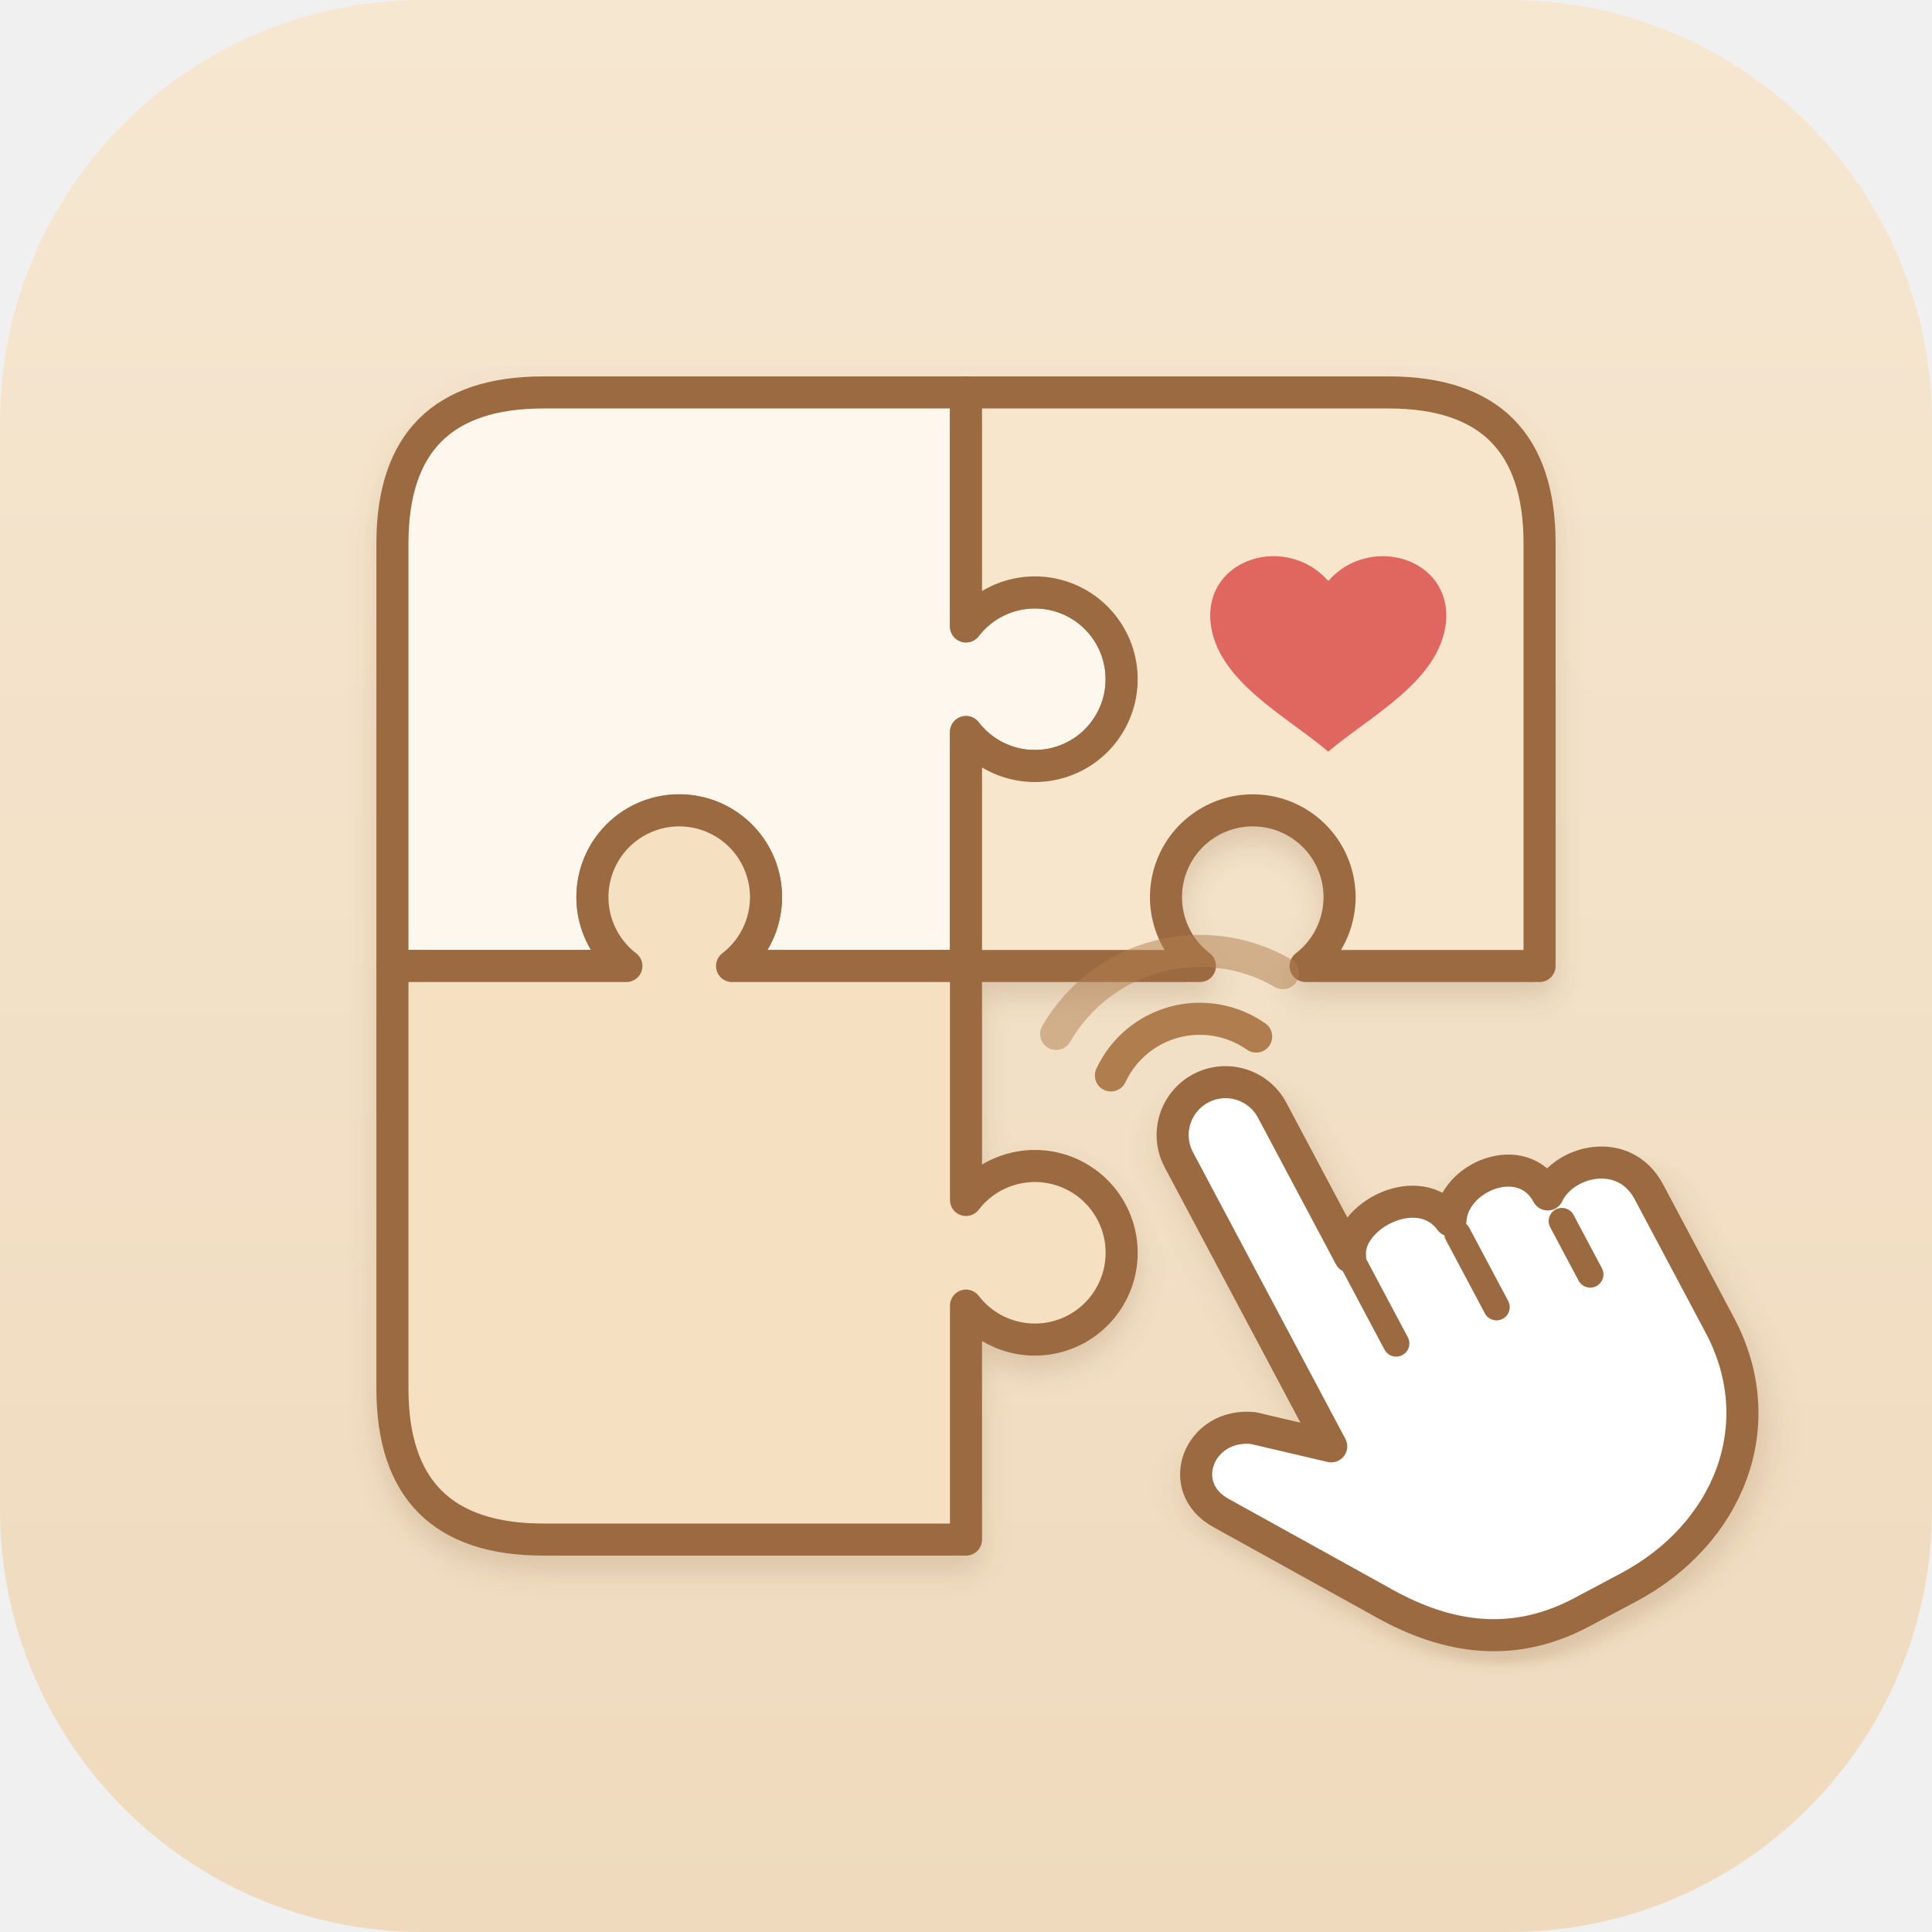
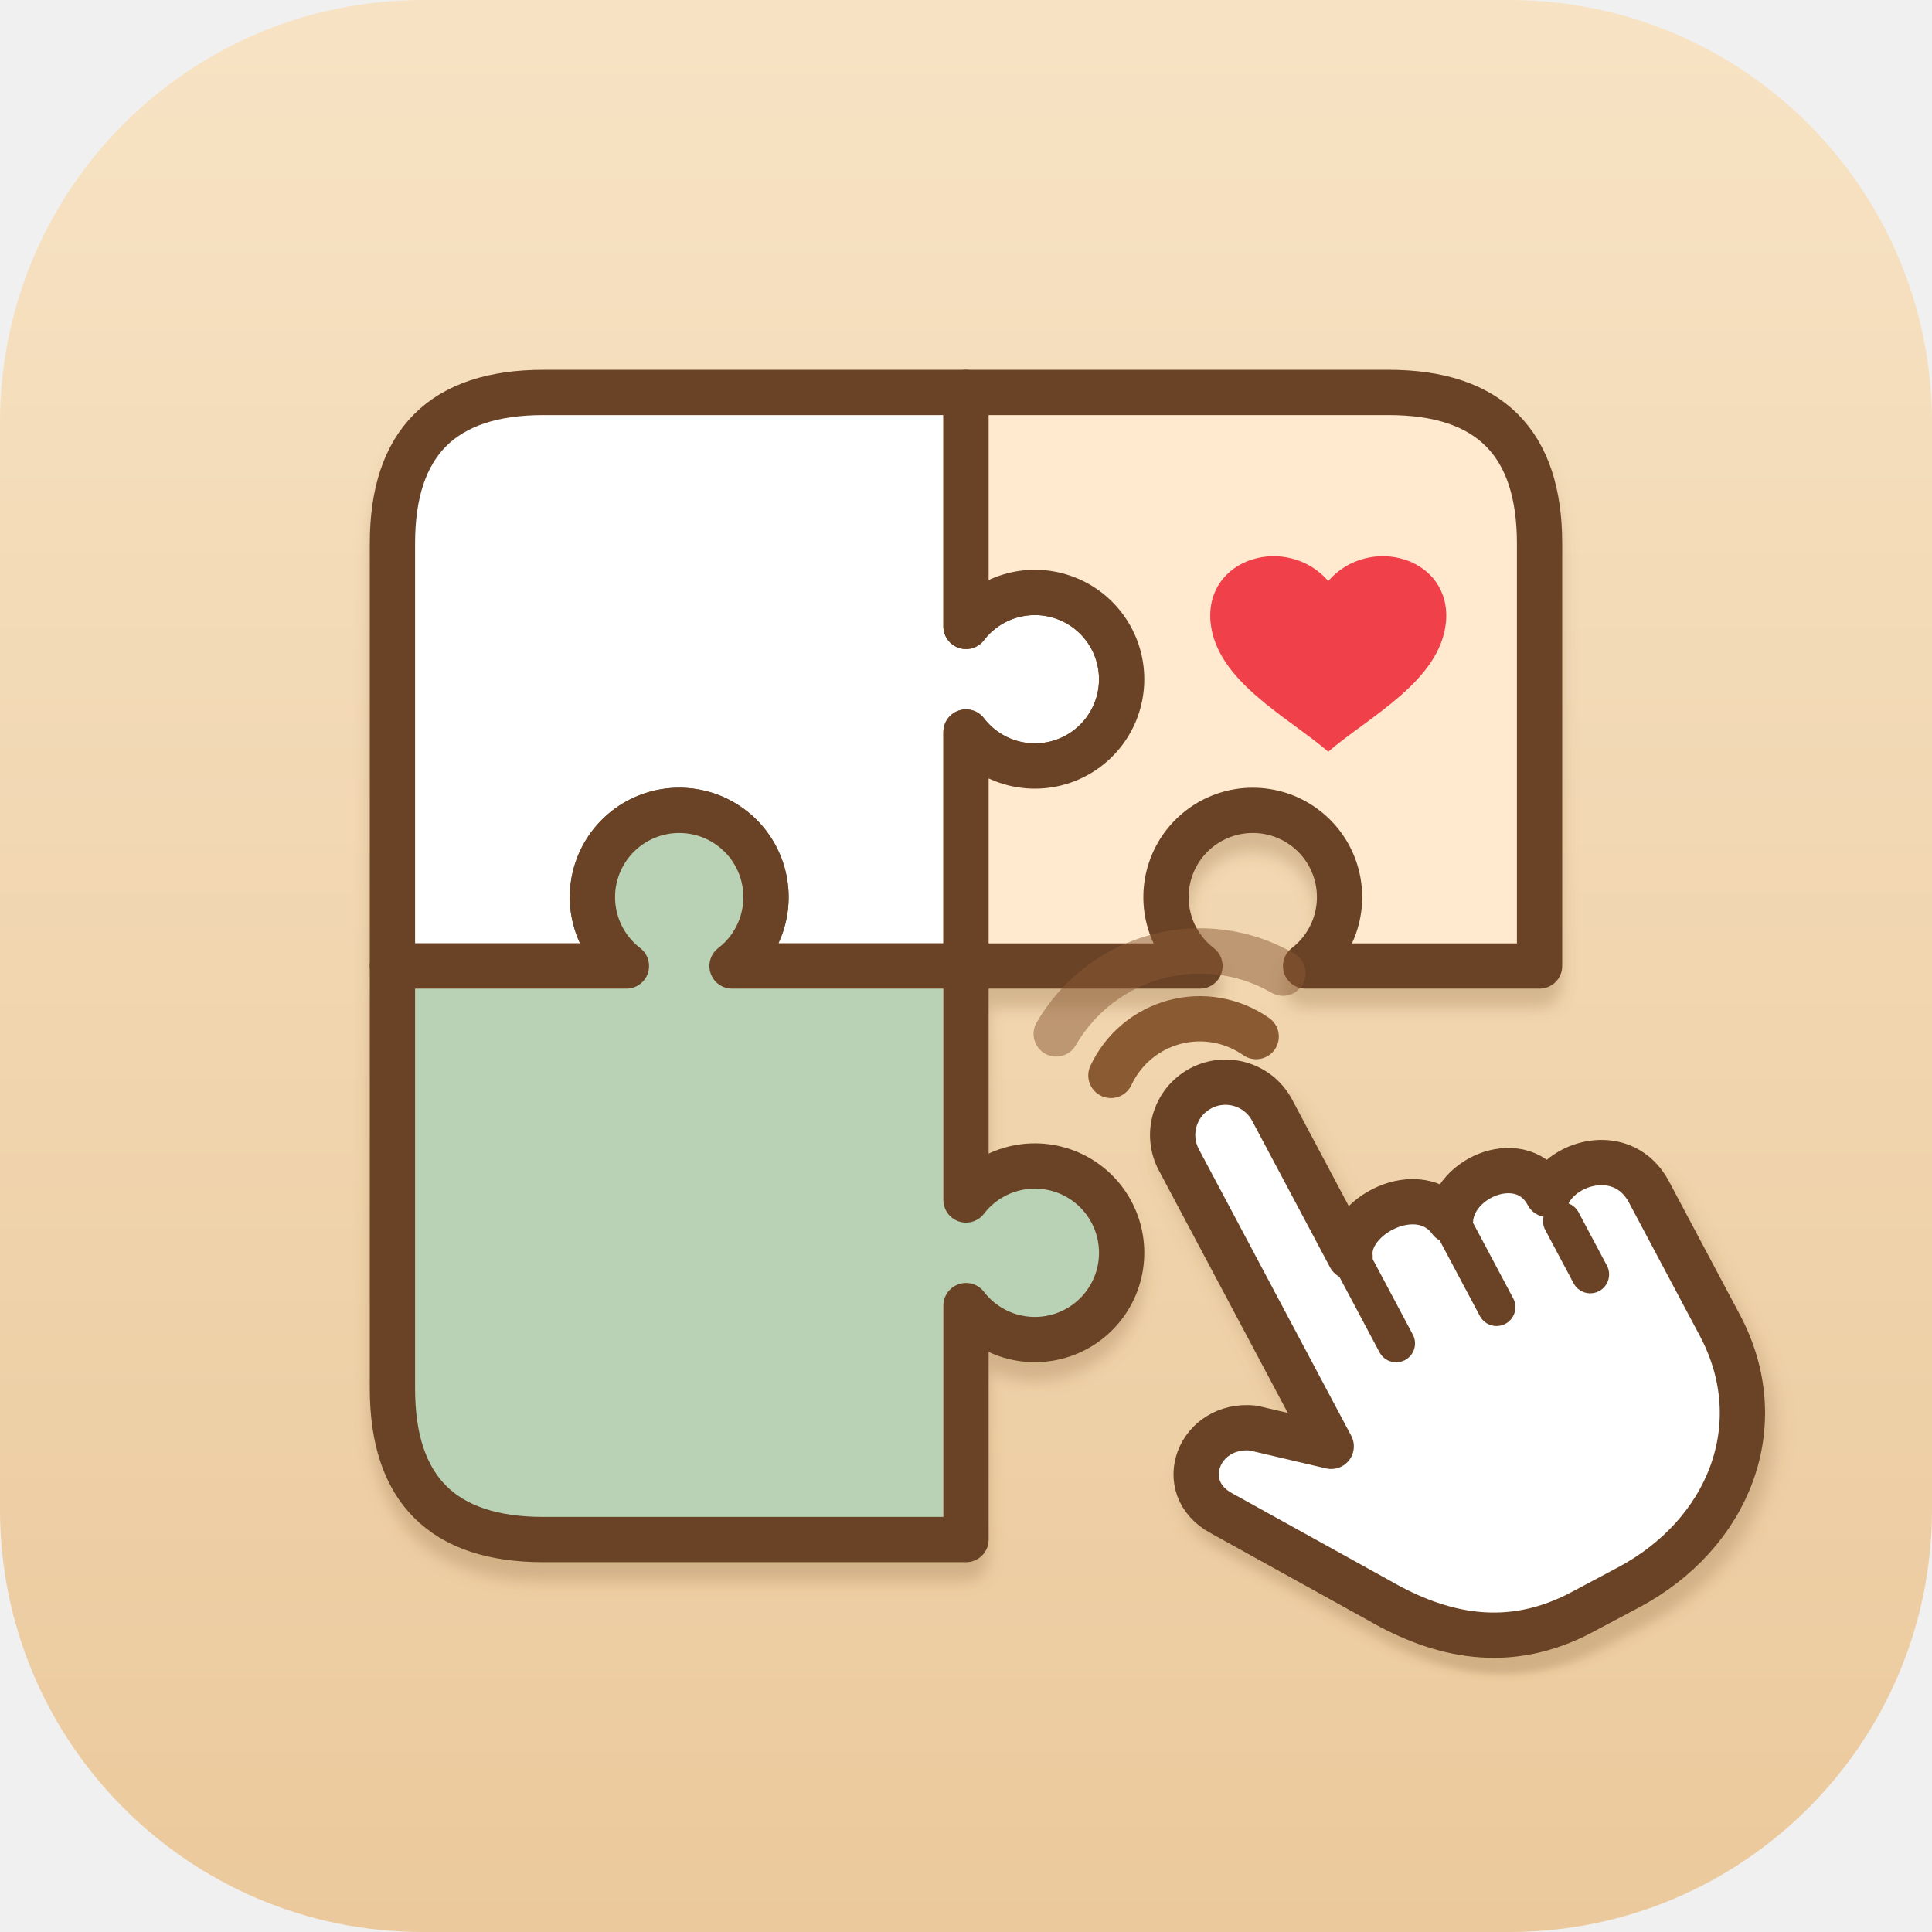
<svg xmlns="http://www.w3.org/2000/svg" viewBox="0 0 512 512">
  <defs>
    <linearGradient id="bg" x1="0" y1="0" x2="0" y2="1">
-       <stop offset="0" stop-color="#F6E7D1" />
-       <stop offset="1" stop-color="#EFDABD" />
+       <stop offset="0" stop-color="#F7E3C4" />
+       <stop offset="1" stop-color="#EBC99C" />
    </linearGradient>
    <filter id="sh" x="-20%" y="-20%" width="140%" height="140%">
-       <feDropShadow dx="0" dy="4" stdDeviation="3.5" flood-color="#8A6440" flood-opacity=".2" />
+       <feDropShadow dx="0" dy="5" stdDeviation="2" flood-color="#8A6440" flood-opacity=".28" />
    </filter>
  </defs>
  <rect width="512" height="512" rx="112" fill="url(#bg)" />
  <g filter="url(#sh)">
-     <path d="M144.0,104.0L256.0,104.0L256.0,166.0A23,23 0 1 1 256.0,194.0L256.0,256.0L194.0,256.0A23,23 0 1 0 166.0,256.0L104.0,256.0L104.0,144.0Q104,104 144.0,104.0Z" fill="#FDF7EE" stroke="#9C6B3F" stroke-width="8.5" stroke-linejoin="round" />
-     <path d="M256,104L368.0,104.0Q408,104 408.0,144.0L408.0,256.0L346.0,256.0A23,23 0 1 0 318.0,256.0L256.0,256.0L256.0,194.0A23,23 0 1 0 256.0,166.0L256.0,104.0Z" fill="#F8E6CC" stroke="#9C6B3F" stroke-width="8.5" stroke-linejoin="round" />
-     <path d="M104,256L166.0,256.0A23,23 0 1 1 194.0,256.0L256.0,256.0L256.0,318.0A23,23 0 1 1 256.0,346.0L256.0,408.0L144.0,408.0Q104,408 104.0,368.0L104.0,256.0Z" fill="#F6E0C2" stroke="#9C6B3F" stroke-width="8.5" stroke-linejoin="round" />
+     <path d="M144.0,104.0L256.0,104.0L256.0,166.0A23,23 0 1 1 256.0,194.0L256.0,256.0L194.0,256.0A23,23 0 1 0 166.0,256.0L104.0,256.0L104.0,144.0Q104,104 144.0,104.0Z" fill="#FFFFFF" stroke="#6B4325" stroke-width="12" stroke-linejoin="round" />
+     <path d="M256,104L368.0,104.0Q408,104 408.0,144.0L408.0,256.0L346.0,256.0A23,23 0 1 0 318.0,256.0L256.0,256.0L256.0,194.0A23,23 0 1 0 256.0,166.0L256.0,104.0Z" fill="#FFE9CF" stroke="#6B4325" stroke-width="12" stroke-linejoin="round" />
+     <path d="M104,256L166.0,256.0A23,23 0 1 1 194.0,256.0L256.0,256.0L256.0,318.0A23,23 0 1 1 256.0,346.0L256.0,408.0L144.0,408.0Q104,408 104.0,368.0L104.0,256.0Z" fill="#B9D1B4" stroke="#6B4325" stroke-width="12" stroke-linejoin="round" />
  </g>
-   <path transform="translate(352 168) scale(.78) translate(-330 -170)" d="M330 152c-14-16-42-8-40 14 2 20 26 32 40 44 14-12 38-24 40-44 2-22-26-30-40-14z" fill="#E0675F" />
+   <path transform="translate(352 168) scale(.78) translate(-330 -170)" d="M330 152c-14-16-42-8-40 14 2 20 26 32 40 44 14-12 38-24 40-44 2-22-26-30-40-14z" fill="#F0414A" />
  <g transform="translate(352 352) rotate(-28)" filter="url(#sh)">
-     <path d="M-14 -58a14 14 0 0 1 28 0v44c4-10 26-10 28 4 6-10 26-8 26 6 8-6 24-2 24 12v40c0 30-24 50-54 50h-14c-22 0-36-12-46-28l-26-40c-8-12 6-24 18-16l16 14z" fill="#FFFFFF" stroke="#9C6B3F" stroke-width="8.5" stroke-linejoin="round" />
-     <path d="M14 -14v26M42 -6v22M68 4v16" stroke="#9C6B3F" stroke-width="7" stroke-linecap="round" fill="none" />
+     <path d="M-14 -58a14 14 0 0 1 28 0v44c4-10 26-10 28 4 6-10 26-8 26 6 8-6 24-2 24 12v40c0 30-24 50-54 50h-14c-22 0-36-12-46-28l-26-40c-8-12 6-24 18-16l16 14z" fill="#FFFFFF" stroke="#6B4325" stroke-width="12" stroke-linejoin="round" />
+     <path d="M14 -14v26M42 -6v22M68 4v16" stroke="#6B4325" stroke-width="10" stroke-linecap="round" fill="none" />
  </g>
-   <g fill="none" stroke="#B07D4E" stroke-width="8.5" stroke-linecap="round">
+   <g fill="none" stroke="#8A5A33" stroke-width="12" stroke-linecap="round">
    <path d="M294.4 285.0A26 26 0 0 1 332.9 274.7" />
    <path d="M279.9 274.0A44 44 0 0 1 340.0 257.9" opacity=".5" />
  </g>
</svg>
